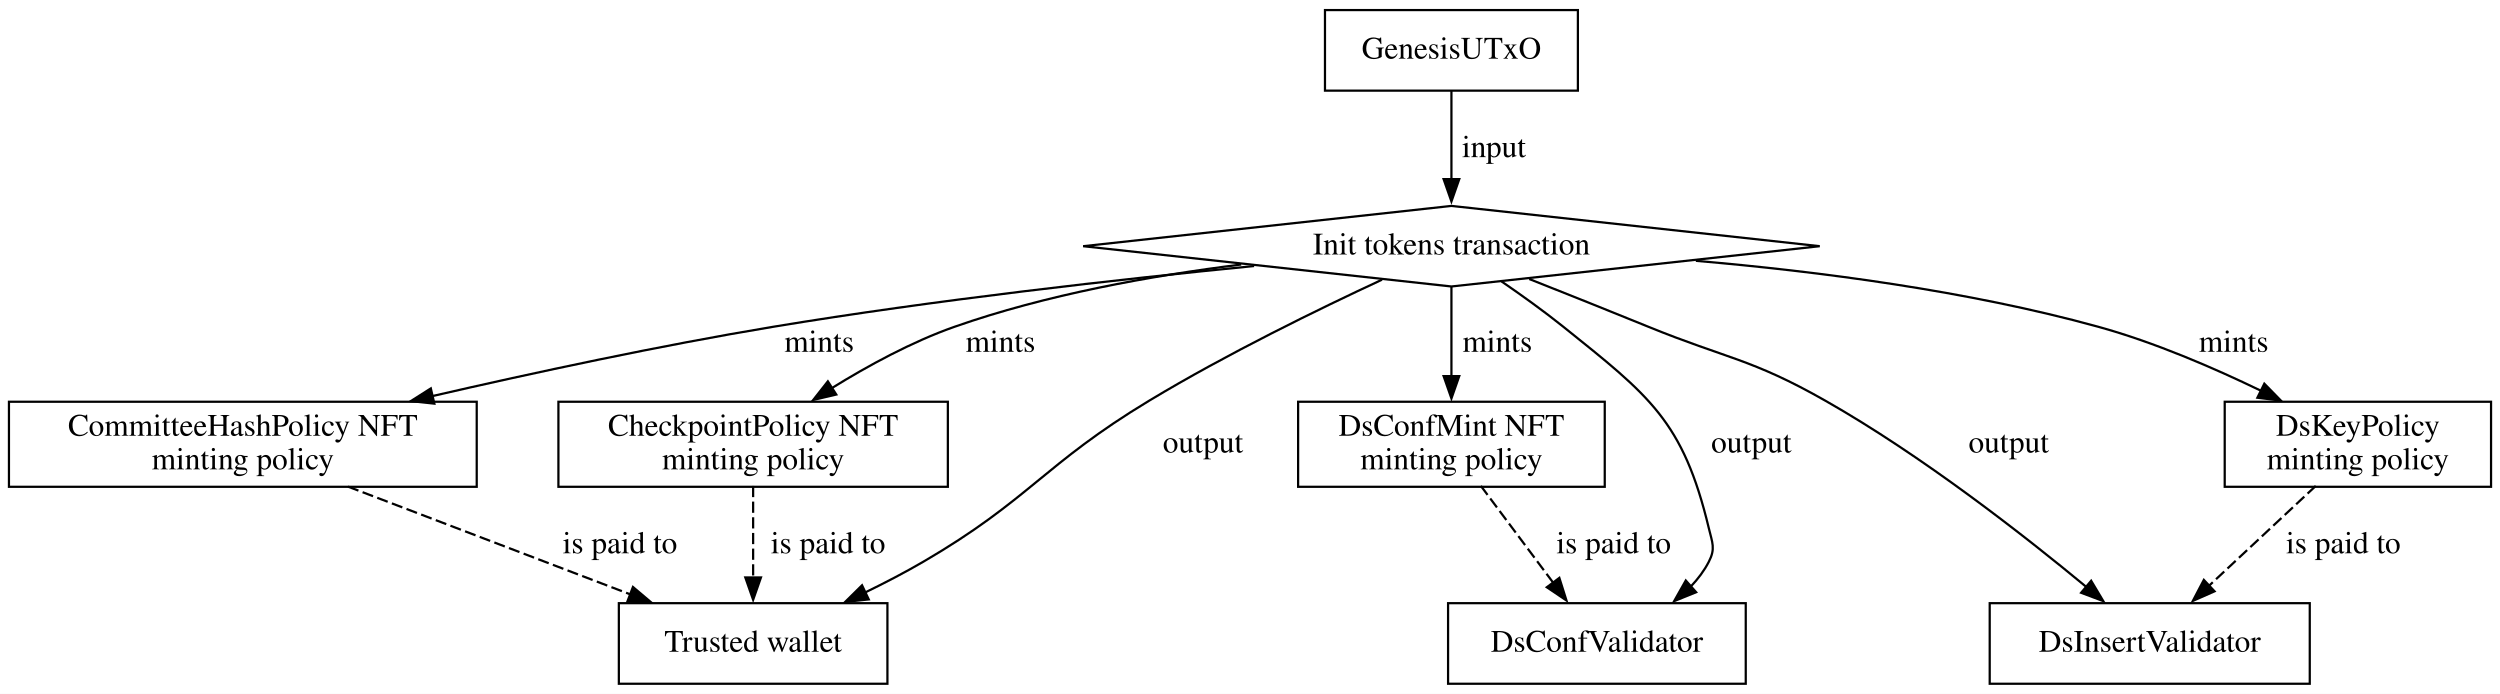
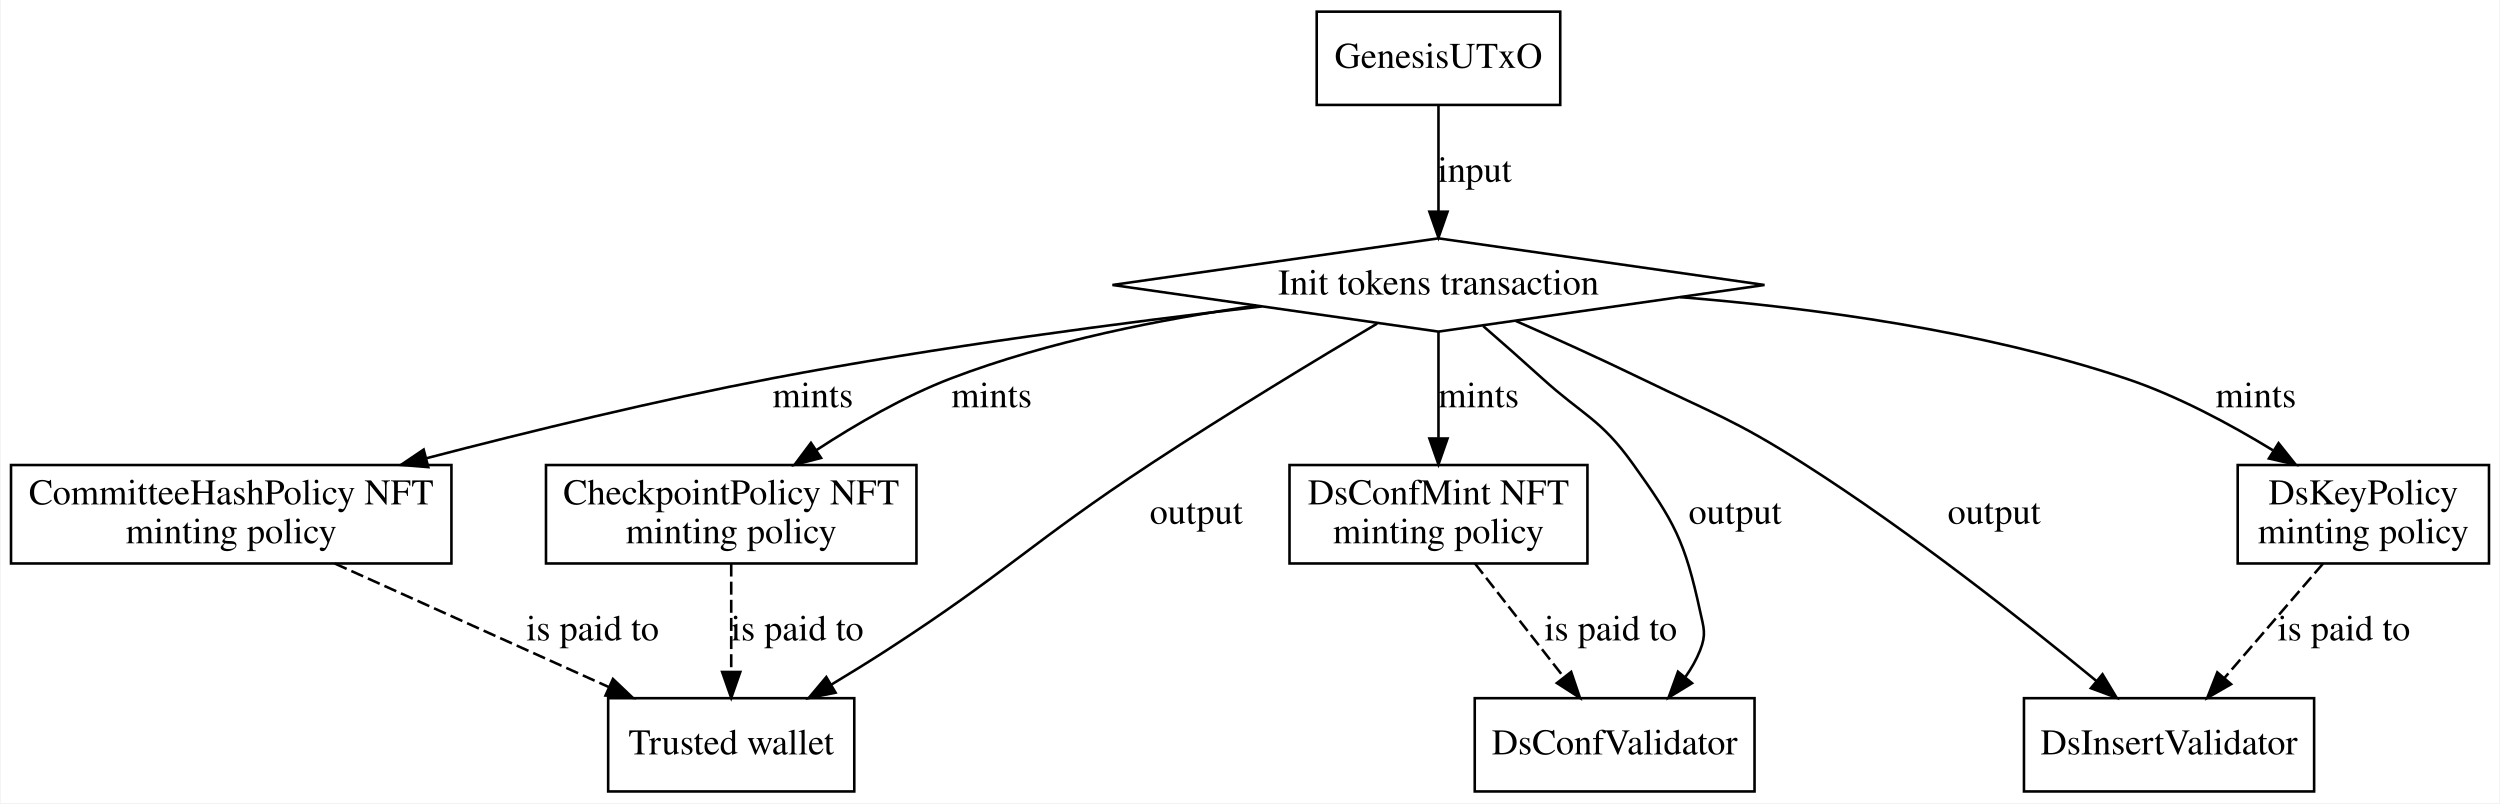
- <svg xmlns="http://www.w3.org/2000/svg" width="1117pt" height="310pt" viewBox="0.00 0.00 1117.00 310.00">
+ <svg xmlns="http://www.w3.org/2000/svg" width="965pt" height="310pt" viewBox="0.00 0.00 964.50 310.00">
  <g id="graph0" class="graph" transform="scale(1 1) rotate(0) translate(4 306)">
-     <polygon fill="white" stroke="none" points="-4,4 -4,-306 1113,-306 1113,4 -4,4" />
+     <polygon fill="white" stroke="none" points="-4,4 -4,-306 960.5,-306 960.5,4 -4,4" />
    <g id="node1" class="node">
-       <polygon fill="none" stroke="black" points="588,-265.5 588,-301.5 701,-301.5 701,-265.5 588,-265.5" />
-       <text text-anchor="middle" x="644.5" y="-279.8" font-family="Times,serif" font-size="14.00">GenesisUTxO</text>
+       <polygon fill="none" stroke="black" points="504,-265.5 504,-301.5 598,-301.5 598,-265.5 504,-265.5" />
+       <text text-anchor="middle" x="551" y="-279.8" font-family="Times,serif" font-size="14.00">GenesisUTxO</text>
    </g>
    <g id="node2" class="node">
-       <polygon fill="none" stroke="black" points="644.5,-214 479.94,-196 644.5,-178 809.06,-196 644.5,-214" />
-       <text text-anchor="middle" x="644.5" y="-192.3" font-family="Times,serif" font-size="14.00">Init tokens transaction</text>
+       <polygon fill="none" stroke="black" points="551,-214 425.15,-196 551,-178 676.85,-196 551,-214" />
+       <text text-anchor="middle" x="551" y="-192.3" font-family="Times,serif" font-size="14.00">Init tokens transaction</text>
    </g>
    <g id="edge1" class="edge">
-       <path fill="none" stroke="black" d="M644.5,-265.61C644.5,-254.28 644.5,-239.07 644.5,-225.86" />
-       <polygon fill="black" stroke="black" points="648,-225.96 644.5,-215.96 641,-225.96 648,-225.96" />
-       <text text-anchor="middle" x="663.5" y="-235.8" font-family="Times,serif" font-size="14.00">input</text>
+       <path fill="none" stroke="black" d="M551,-265.2C551,-253.49 551,-237.79 551,-224.4" />
+       <polygon fill="black" stroke="black" points="554.5,-224.28 551,-214.28 547.5,-224.28 554.5,-224.28" />
+       <text text-anchor="middle" x="565" y="-235.8" font-family="Times,serif" font-size="14.00">input</text>
    </g>
    <g id="node3" class="node">
-       <polygon fill="none" stroke="black" points="0,-88.5 0,-126.5 209,-126.5 209,-88.5 0,-88.5" />
-       <text text-anchor="middle" x="104.5" y="-111.3" font-family="Times,serif" font-size="14.00">CommitteeHashPolicy NFT</text>
-       <text text-anchor="middle" x="104.5" y="-96.3" font-family="Times,serif" font-size="14.00">minting policy</text>
+       <polygon fill="none" stroke="black" points="0,-88.5 0,-126.5 170,-126.5 170,-88.5 0,-88.5" />
+       <text text-anchor="middle" x="85" y="-111.3" font-family="Times,serif" font-size="14.00">CommitteeHashPolicy NFT</text>
+       <text text-anchor="middle" x="85" y="-96.3" font-family="Times,serif" font-size="14.00">minting policy</text>
    </g>
    <g id="edge2" class="edge">
-       <path fill="none" stroke="black" d="M556.34,-187.14C495.71,-181.17 413.46,-171.94 341.5,-160 290.67,-151.56 234.27,-139.42 189.25,-129.05" />
-       <polygon fill="black" stroke="black" points="190.07,-125.65 179.54,-126.79 188.49,-132.46 190.07,-125.65" />
-       <text text-anchor="middle" x="362" y="-148.8" font-family="Times,serif" font-size="14.00">mints</text>
+       <path fill="none" stroke="black" d="M482.77,-187.71C430.79,-181.67 357.58,-172.13 294,-160 249.33,-151.48 199.9,-139.42 160.34,-129.12" />
+       <polygon fill="black" stroke="black" points="161.06,-125.69 150.5,-126.54 159.28,-132.46 161.06,-125.69" />
+       <text text-anchor="middle" x="309.5" y="-148.8" font-family="Times,serif" font-size="14.00">mints</text>
    </g>
    <g id="node4" class="node">
-       <polygon fill="none" stroke="black" points="245.5,-88.5 245.5,-126.5 419.5,-126.5 419.5,-88.5 245.5,-88.5" />
-       <text text-anchor="middle" x="332.5" y="-111.3" font-family="Times,serif" font-size="14.00">CheckpointPolicy NFT</text>
-       <text text-anchor="middle" x="332.5" y="-96.3" font-family="Times,serif" font-size="14.00">minting policy</text>
+       <polygon fill="none" stroke="black" points="206.5,-88.5 206.5,-126.5 349.5,-126.5 349.5,-88.5 206.5,-88.5" />
+       <text text-anchor="middle" x="278" y="-111.3" font-family="Times,serif" font-size="14.00">CheckpointPolicy NFT</text>
+       <text text-anchor="middle" x="278" y="-96.3" font-family="Times,serif" font-size="14.00">minting policy</text>
    </g>
    <g id="edge4" class="edge">
-       <path fill="none" stroke="black" d="M550.57,-187.82C510.31,-182.81 463.27,-174.33 422.5,-160 403.37,-153.28 383.66,-142.5 367.57,-132.54" />
-       <polygon fill="black" stroke="black" points="369.65,-129.72 359.34,-127.3 365.89,-135.62 369.65,-129.72" />
-       <text text-anchor="middle" x="443" y="-148.8" font-family="Times,serif" font-size="14.00">mints</text>
+       <path fill="none" stroke="black" d="M480.61,-188.01C444.59,-182.92 400.53,-174.32 363,-160 344.81,-153.06 326.14,-142.23 310.94,-132.29" />
+       <polygon fill="black" stroke="black" points="312.68,-129.24 302.43,-126.58 308.78,-135.06 312.68,-129.24" />
+       <text text-anchor="middle" x="378.5" y="-148.8" font-family="Times,serif" font-size="14.00">mints</text>
    </g>
    <g id="node5" class="node">
-       <polygon fill="none" stroke="black" points="272.5,-0.5 272.5,-36.5 392.5,-36.5 392.5,-0.5 272.5,-0.5" />
-       <text text-anchor="middle" x="332.5" y="-14.8" font-family="Times,serif" font-size="14.00">Trusted wallet</text>
+       <polygon fill="none" stroke="black" points="230.5,-0.5 230.5,-36.5 325.5,-36.5 325.5,-0.5 230.5,-0.5" />
+       <text text-anchor="middle" x="278" y="-14.8" font-family="Times,serif" font-size="14.00">Trusted wallet</text>
    </g>
    <g id="edge6" class="edge">
-       <path fill="none" stroke="black" d="M613.49,-181.04C585.66,-168.11 543.99,-147.81 509.5,-127 462.3,-98.52 456.12,-82.78 408.5,-55 400.27,-50.2 391.29,-45.54 382.47,-41.25" />
-       <polygon fill="black" stroke="black" points="384.16,-38.18 373.62,-37.06 381.16,-44.5 384.16,-38.18" />
-       <text text-anchor="middle" x="533.5" y="-103.8" font-family="Times,serif" font-size="14.00">output</text>
+       <path fill="none" stroke="black" d="M527.34,-181.11C504.67,-167.66 469.64,-146.51 440,-127 393.65,-96.49 384.58,-85.15 338,-55 331.21,-50.61 323.88,-46.09 316.76,-41.81" />
+       <polygon fill="black" stroke="black" points="318.28,-38.64 307.89,-36.55 314.7,-44.66 318.28,-38.64" />
+       <text text-anchor="middle" x="457.5" y="-103.8" font-family="Times,serif" font-size="14.00">output</text>
    </g>
    <g id="node6" class="node">
-       <polygon fill="none" stroke="black" points="576,-88.5 576,-126.5 713,-126.5 713,-88.5 576,-88.5" />
-       <text text-anchor="middle" x="644.5" y="-111.3" font-family="Times,serif" font-size="14.00">DsConfMint NFT</text>
-       <text text-anchor="middle" x="644.5" y="-96.3" font-family="Times,serif" font-size="14.00">minting policy</text>
+       <polygon fill="none" stroke="black" points="493.5,-88.5 493.5,-126.5 608.5,-126.5 608.5,-88.5 493.5,-88.5" />
+       <text text-anchor="middle" x="551" y="-111.3" font-family="Times,serif" font-size="14.00">DsConfMint NFT</text>
+       <text text-anchor="middle" x="551" y="-96.3" font-family="Times,serif" font-size="14.00">minting policy</text>
    </g>
    <g id="edge3" class="edge">
-       <path fill="none" stroke="black" d="M644.5,-177.91C644.5,-166.53 644.5,-151.27 644.5,-137.96" />
-       <polygon fill="black" stroke="black" points="648,-137.96 644.5,-127.96 641,-137.96 648,-137.96" />
-       <text text-anchor="middle" x="665" y="-148.8" font-family="Times,serif" font-size="14.00">mints</text>
+       <path fill="none" stroke="black" d="M551,-177.91C551,-166.26 551,-150.54 551,-137.01" />
+       <polygon fill="black" stroke="black" points="554.5,-136.75 551,-126.75 547.5,-136.75 554.5,-136.75" />
+       <text text-anchor="middle" x="566.5" y="-148.8" font-family="Times,serif" font-size="14.00">mints</text>
    </g>
    <g id="node7" class="node">
-       <polygon fill="none" stroke="black" points="643,-0.5 643,-36.5 776,-36.5 776,-0.5 643,-0.5" />
-       <text text-anchor="middle" x="709.5" y="-14.8" font-family="Times,serif" font-size="14.00">DsConfValidator</text>
+       <polygon fill="none" stroke="black" points="565,-0.5 565,-36.5 673,-36.5 673,-0.5 565,-0.5" />
+       <text text-anchor="middle" x="619" y="-14.8" font-family="Times,serif" font-size="14.00">DsConfValidator</text>
    </g>
    <g id="edge7" class="edge">
-       <path fill="none" stroke="black" d="M666.86,-180.27C675.66,-174.24 685.74,-167.03 694.5,-160 732.98,-129.12 748,-117.98 759.5,-70 761.05,-63.52 762.56,-60.92 759.5,-55 757.42,-50.97 754.64,-47.29 751.46,-43.96" />
-       <polygon fill="black" stroke="black" points="753.83,-41.4 744.01,-37.42 749.21,-46.65 753.83,-41.4" />
-       <text text-anchor="middle" x="778.5" y="-103.8" font-family="Times,serif" font-size="14.00">output</text>
+       <path fill="none" stroke="black" d="M568.25,-180.15C575.35,-173.98 583.62,-166.7 591,-160 606.83,-145.62 613.55,-144.38 626,-127 642.21,-104.36 646.09,-97.21 652,-70 653.42,-63.49 654.44,-61.2 652,-55 650.59,-51.42 648.64,-47.99 646.37,-44.77" />
+       <polygon fill="black" stroke="black" points="648.87,-42.29 639.83,-36.76 643.45,-46.72 648.87,-42.29" />
+       <text text-anchor="middle" x="665.5" y="-103.8" font-family="Times,serif" font-size="14.00">output</text>
    </g>
    <g id="node8" class="node">
-       <polygon fill="none" stroke="black" points="885,-0.5 885,-36.5 1028,-36.5 1028,-0.5 885,-0.5" />
-       <text text-anchor="middle" x="956.5" y="-14.8" font-family="Times,serif" font-size="14.00">DsInsertValidator</text>
+       <polygon fill="none" stroke="black" points="777,-0.5 777,-36.5 889,-36.5 889,-0.5 777,-0.5" />
+       <text text-anchor="middle" x="833" y="-14.8" font-family="Times,serif" font-size="14.00">DsInsertValidator</text>
    </g>
    <g id="edge8" class="edge">
-       <path fill="none" stroke="black" d="M679.25,-181.34C695.45,-174.93 714.99,-167.14 732.5,-160 767.74,-145.63 778.42,-145.8 811.5,-127 854.77,-102.41 900.16,-66.96 928.38,-43.58" />
-       <polygon fill="black" stroke="black" points="930.33,-46.52 935.76,-37.42 925.84,-41.15 930.33,-46.52" />
-       <text text-anchor="middle" x="893.5" y="-103.8" font-family="Times,serif" font-size="14.00">output</text>
+       <path fill="none" stroke="black" d="M580.83,-182.12C595.44,-175.69 613.25,-167.65 629,-160 657.43,-146.19 665.34,-143.98 692,-127 733.12,-100.82 777.33,-65.89 805.06,-43.06" />
+       <polygon fill="black" stroke="black" points="807.31,-45.74 812.77,-36.67 802.84,-40.35 807.31,-45.74" />
+       <text text-anchor="middle" x="765.5" y="-103.8" font-family="Times,serif" font-size="14.00">output</text>
    </g>
    <g id="node9" class="node">
-       <polygon fill="none" stroke="black" points="990,-88.5 990,-126.5 1109,-126.5 1109,-88.5 990,-88.5" />
-       <text text-anchor="middle" x="1049.5" y="-111.3" font-family="Times,serif" font-size="14.00">DsKeyPolicy</text>
-       <text text-anchor="middle" x="1049.5" y="-96.3" font-family="Times,serif" font-size="14.00">minting policy</text>
+       <polygon fill="none" stroke="black" points="859.5,-88.5 859.5,-126.5 956.5,-126.5 956.5,-88.5 859.5,-88.5" />
+       <text text-anchor="middle" x="908" y="-111.3" font-family="Times,serif" font-size="14.00">DsKeyPolicy</text>
+       <text text-anchor="middle" x="908" y="-96.3" font-family="Times,serif" font-size="14.00">minting policy</text>
    </g>
    <g id="edge5" class="edge">
-       <path fill="none" stroke="black" d="M753.71,-189.46C808.44,-184.75 875.28,-176.06 933.5,-160 958.51,-153.1 985.05,-141.66 1006.42,-131.3" />
-       <polygon fill="black" stroke="black" points="1007.7,-134.58 1015.11,-127.01 1004.6,-128.3 1007.7,-134.58" />
-       <text text-anchor="middle" x="994" y="-148.8" font-family="Times,serif" font-size="14.00">mints</text>
+       <path fill="none" stroke="black" d="M644.29,-191.3C695.96,-187.14 760.73,-178.37 816,-160 835.93,-153.38 856.48,-142.34 873.09,-132.18" />
+       <polygon fill="black" stroke="black" points="875.27,-134.95 881.88,-126.66 871.55,-129.02 875.27,-134.95" />
+       <text text-anchor="middle" x="866.5" y="-148.8" font-family="Times,serif" font-size="14.00">mints</text>
    </g>
    <g id="edge10" class="edge">
-       <path fill="none" stroke="black" stroke-dasharray="5,2" d="M151.47,-88.58C188.17,-74.57 239.24,-55.09 277.79,-40.38" />
-       <polygon fill="black" stroke="black" points="278.8,-43.74 286.89,-36.9 276.3,-37.2 278.8,-43.74" />
-       <text text-anchor="middle" x="273" y="-58.8" font-family="Times,serif" font-size="14.00">is paid to</text>
+       <path fill="none" stroke="black" stroke-dasharray="5,2" d="M124.99,-88.47C155.74,-74.61 198.31,-55.42 230.74,-40.8" />
+       <polygon fill="black" stroke="black" points="232.35,-43.92 240.03,-36.62 229.48,-37.53 232.35,-43.92" />
+       <text text-anchor="middle" x="224.5" y="-58.8" font-family="Times,serif" font-size="14.00">is paid to</text>
    </g>
    <g id="edge9" class="edge">
-       <path fill="none" stroke="black" stroke-dasharray="5,2" d="M332.5,-88.89C332.5,-77.07 332.5,-61.22 332.5,-47.66" />
-       <polygon fill="black" stroke="black" points="336,-48 332.5,-38 329,-48 336,-48" />
-       <text text-anchor="middle" x="366" y="-58.8" font-family="Times,serif" font-size="14.00">is paid to</text>
+       <path fill="none" stroke="black" stroke-dasharray="5,2" d="M278,-88.47C278,-76.46 278,-60.43 278,-46.86" />
+       <polygon fill="black" stroke="black" points="281.5,-46.62 278,-36.62 274.5,-46.62 281.5,-46.62" />
+       <text text-anchor="middle" x="303.5" y="-58.8" font-family="Times,serif" font-size="14.00">is paid to</text>
    </g>
    <g id="edge11" class="edge">
-       <path fill="none" stroke="black" stroke-dasharray="5,2" d="M657.65,-88.89C666.94,-76.47 679.53,-59.61 689.98,-45.62" />
-       <polygon fill="black" stroke="black" points="692.72,-47.81 695.9,-37.7 687.11,-43.62 692.72,-47.81" />
-       <text text-anchor="middle" x="717" y="-58.8" font-family="Times,serif" font-size="14.00">is paid to</text>
+       <path fill="none" stroke="black" stroke-dasharray="5,2" d="M565.09,-88.47C574.95,-75.86 588.25,-58.84 599.18,-44.86" />
+       <polygon fill="black" stroke="black" points="602.22,-46.65 605.62,-36.62 596.71,-42.34 602.22,-46.65" />
+       <text text-anchor="middle" x="617.5" y="-58.8" font-family="Times,serif" font-size="14.00">is paid to</text>
    </g>
    <g id="edge12" class="edge">
-       <path fill="none" stroke="black" stroke-dasharray="5,2" d="M1030.68,-88.89C1016.89,-75.99 997.99,-58.31 982.71,-44.02" />
-       <polygon fill="black" stroke="black" points="985.46,-41.8 975.76,-37.52 980.68,-46.91 985.46,-41.8" />
-       <text text-anchor="middle" x="1043" y="-58.8" font-family="Times,serif" font-size="14.00">is paid to</text>
+       <path fill="none" stroke="black" stroke-dasharray="5,2" d="M892.46,-88.47C881.48,-75.74 866.63,-58.52 854.52,-44.46" />
+       <polygon fill="black" stroke="black" points="856.94,-41.9 847.75,-36.62 851.63,-46.47 856.94,-41.9" />
+       <text text-anchor="middle" x="900.5" y="-58.8" font-family="Times,serif" font-size="14.00">is paid to</text>
    </g>
  </g>
</svg>
